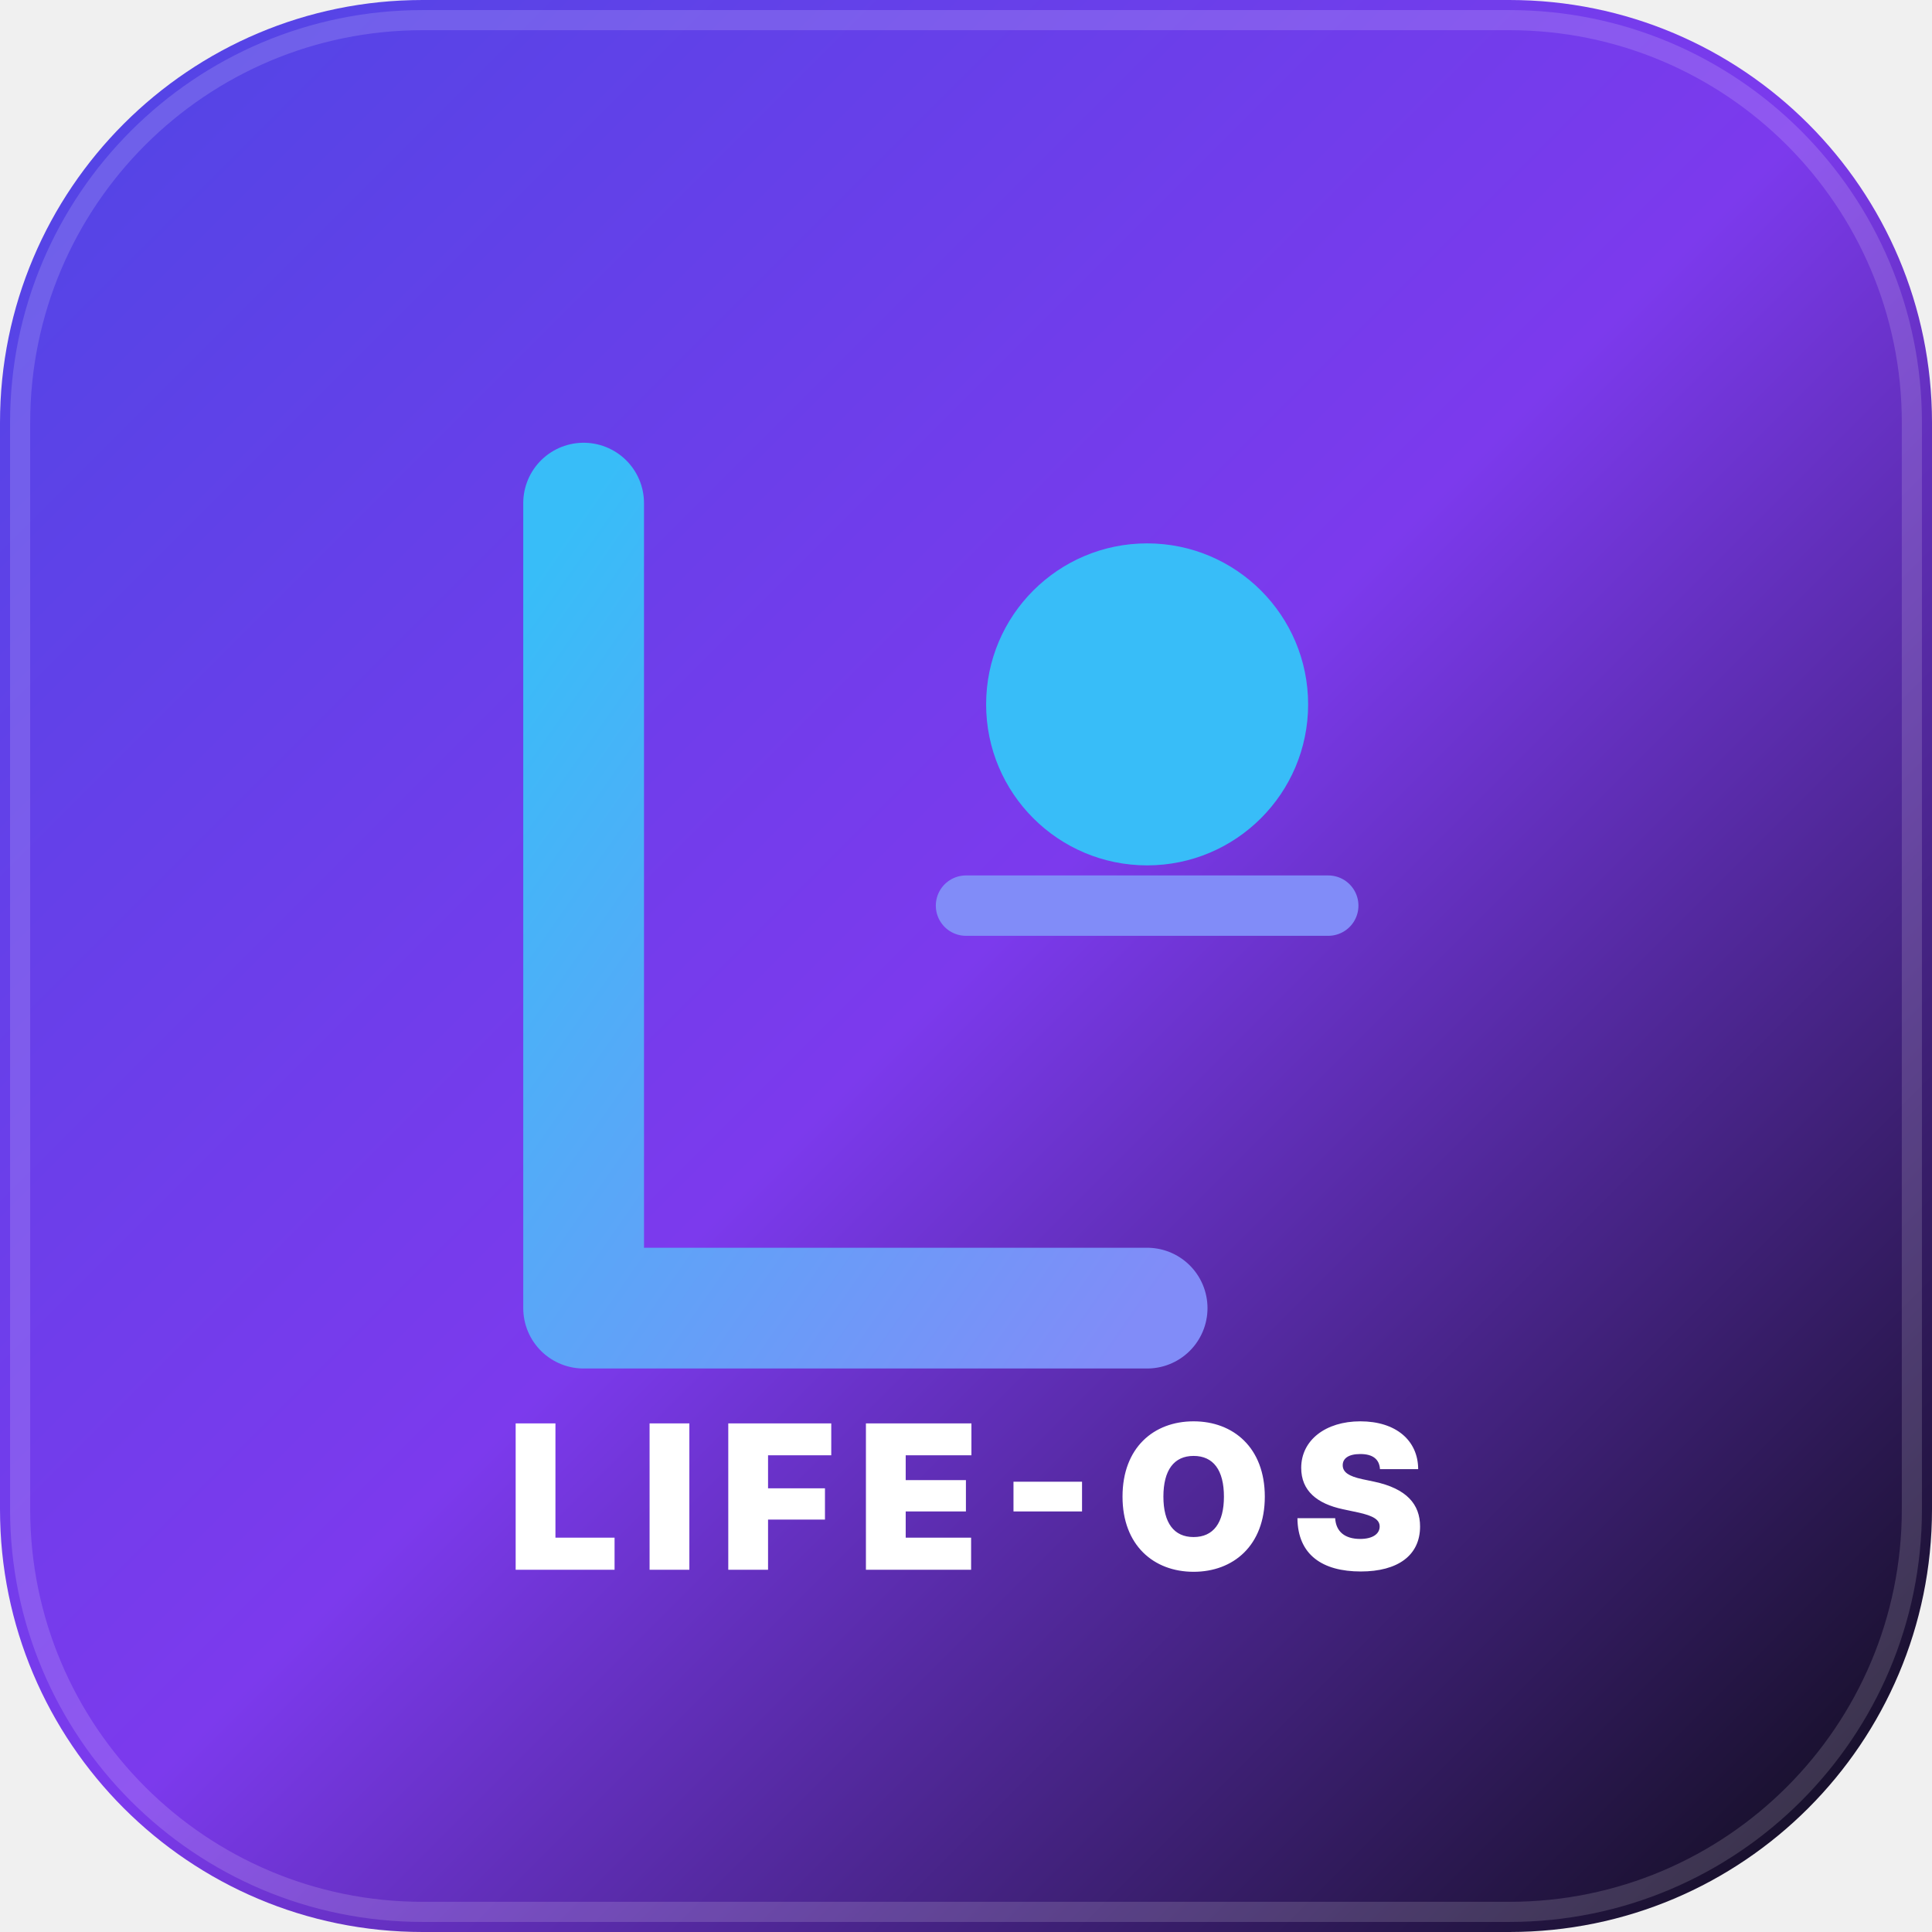
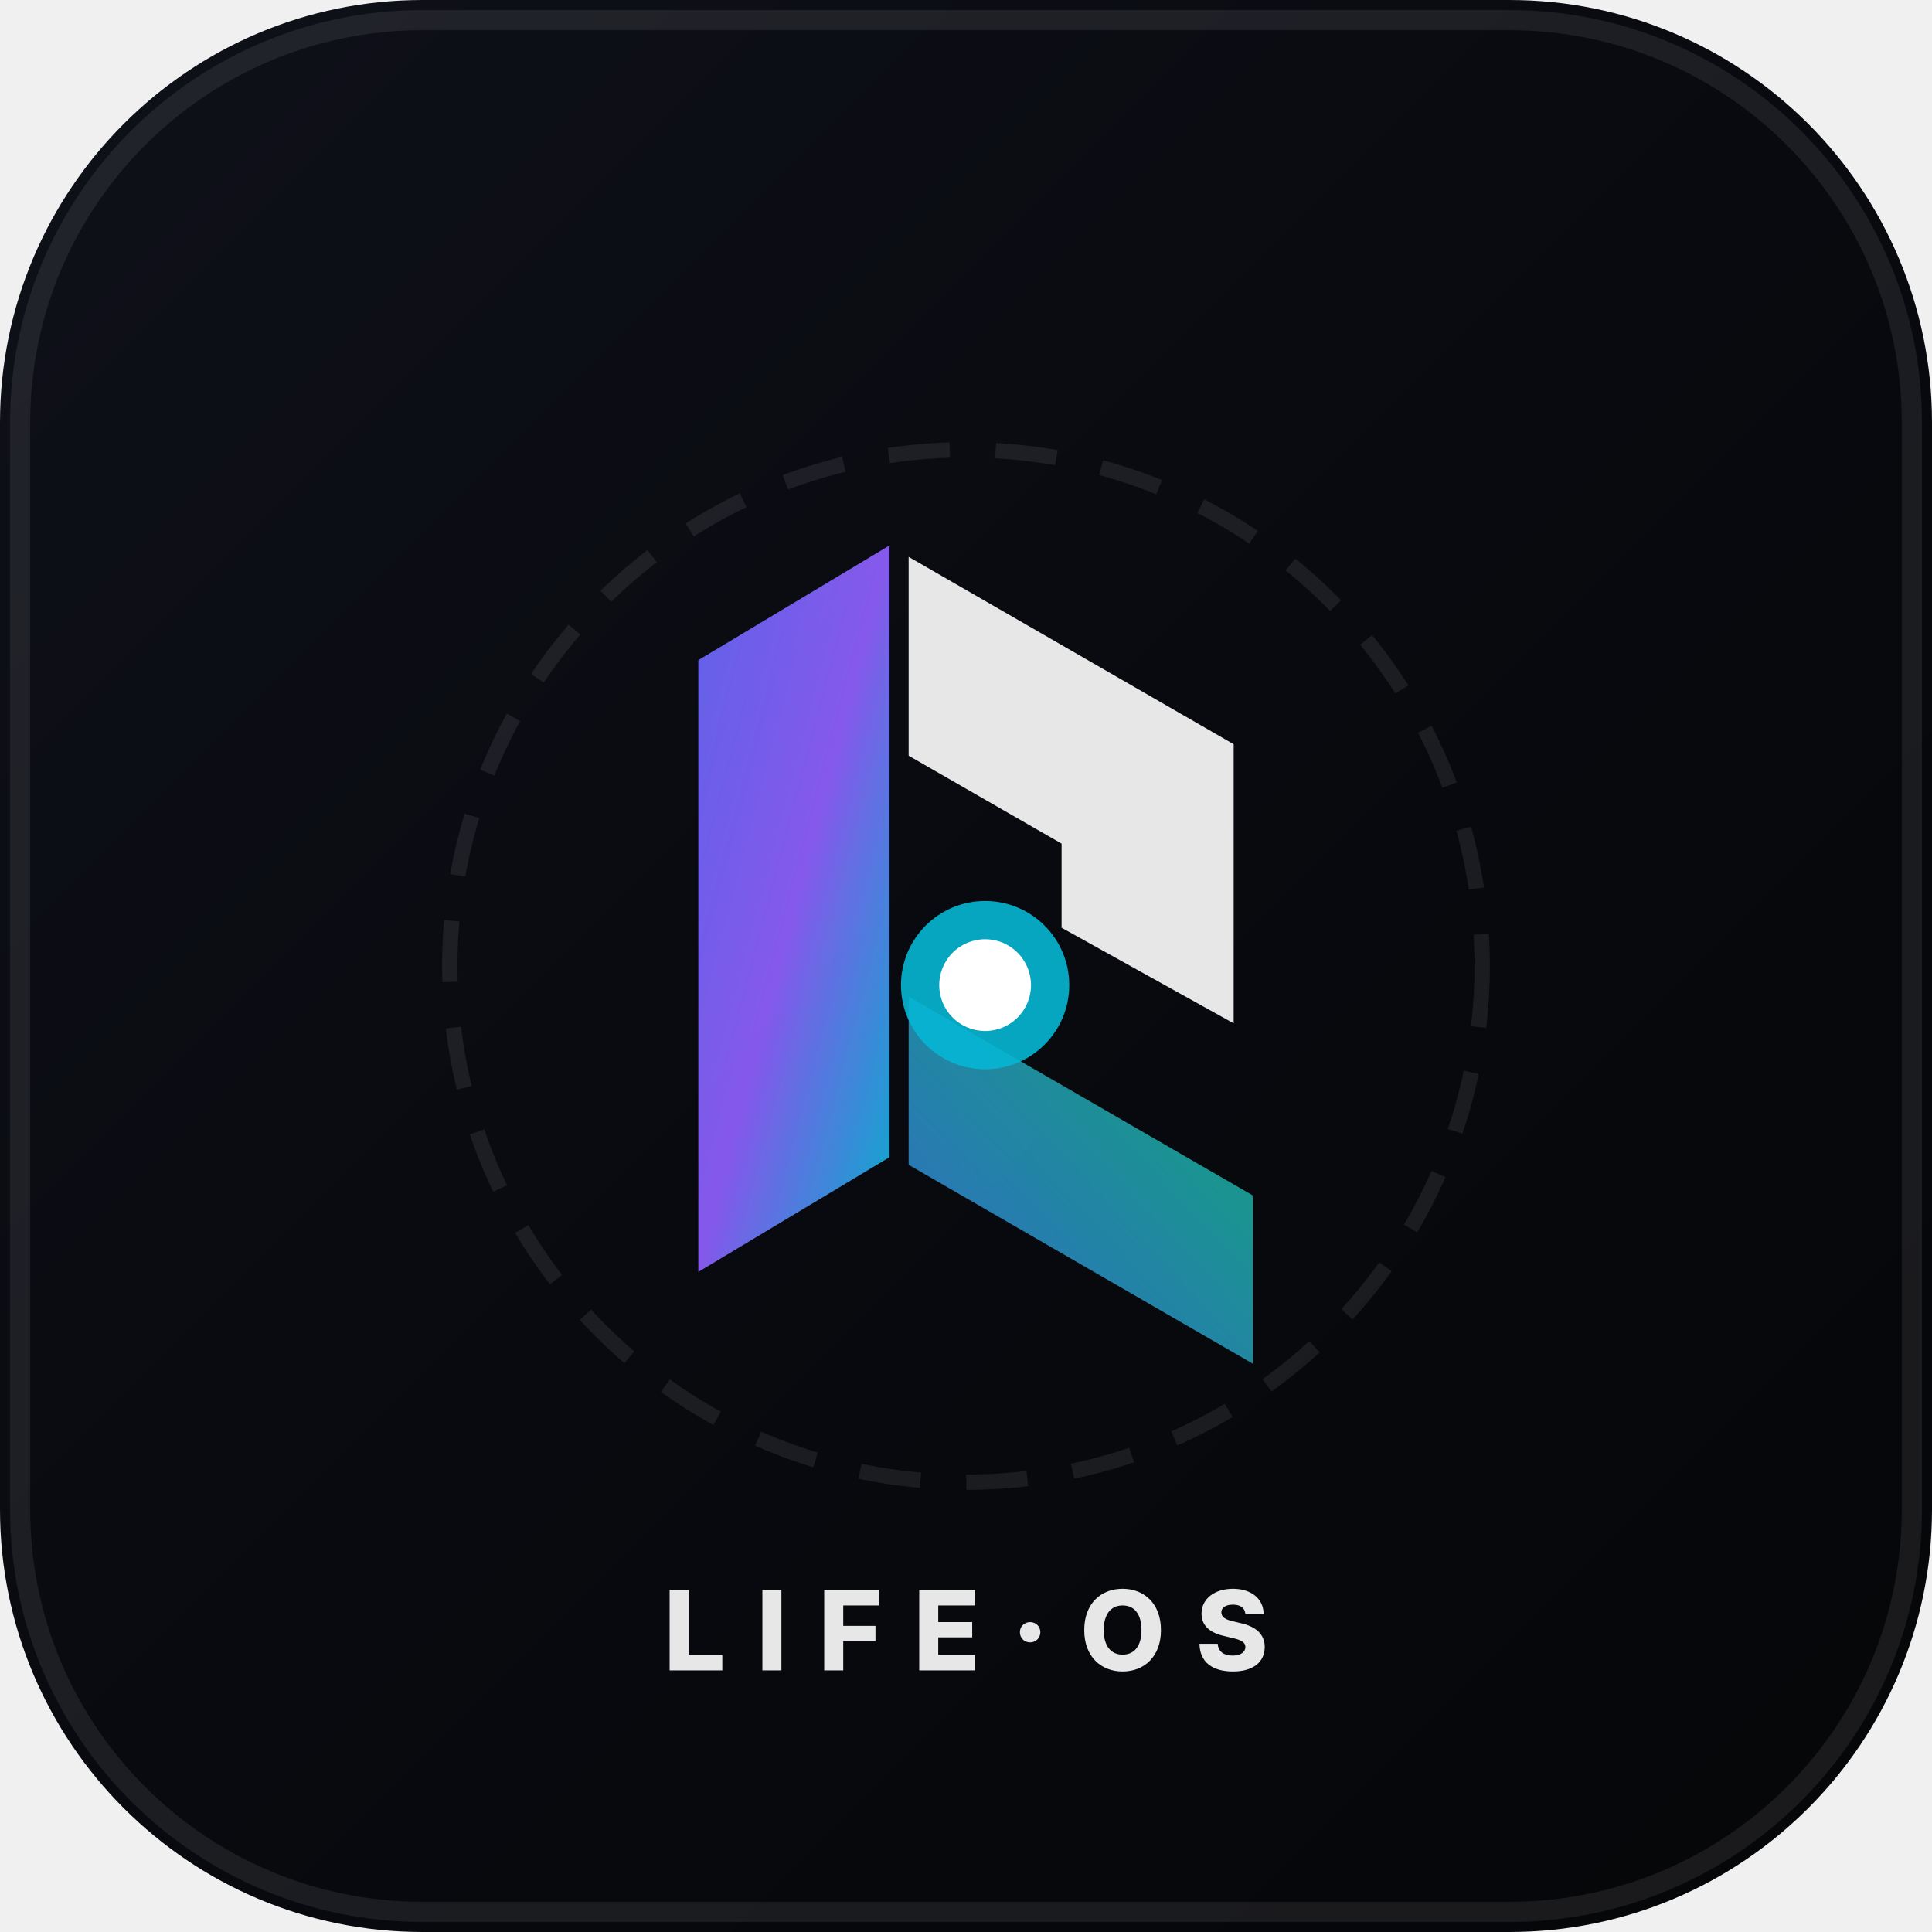
<svg xmlns="http://www.w3.org/2000/svg" viewBox="0 0 192 192" width="192" height="192">
  <defs>
-     <linearGradient id="bgGrad" x1="0%" y1="0%" x2="100%" y2="100%">
-       <stop offset="0%" stop-color="#4f46e5" />
-       <stop offset="50%" stop-color="#7c3aed" />
-       <stop offset="100%" stop-color="#090a0f" />
+     <linearGradient id="bgGrad192" x1="0%" y1="0%" x2="100%" y2="100%">
+       <stop offset="0%" stop-color="#0f111a" />
+       <stop offset="50%" stop-color="#090a0f" />
+       <stop offset="100%" stop-color="#050608" />
    </linearGradient>
-     <linearGradient id="iconGrad" x1="0%" y1="0%" x2="100%" y2="100%">
-       <stop offset="0%" stop-color="#38bdf8" />
-       <stop offset="100%" stop-color="#818cf8" />
+     <linearGradient id="neonCore192" x1="0%" y1="0%" x2="100%" y2="100%">
+       <stop offset="0%" stop-color="#6366f1" />
+       <stop offset="50%" stop-color="#8b5cf6" />
+       <stop offset="100%" stop-color="#06b6d4" />
+     </linearGradient>
+     <linearGradient id="glowAccent192" x1="0%" y1="100%" x2="100%" y2="0%">
+       <stop offset="0%" stop-color="#3b82f6" stop-opacity="0.8" />
+       <stop offset="100%" stop-color="#10b981" stop-opacity="0.9" />
    </linearGradient>
  </defs>
-   <rect width="192" height="192" rx="42" fill="url(#bgGrad)" />
-   <rect x="2" y="2" width="188" height="188" rx="40" fill="none" stroke="rgba(255,255,255,0.15)" stroke-width="2" />
-   <g transform="translate(46, 42)" stroke="url(#iconGrad)" stroke-width="12" stroke-linecap="round" stroke-linejoin="round" fill="none">
-     <path d="M12 8 L12 88 L68 88" />
-     <circle cx="68" cy="28" r="16" fill="#38bdf8" stroke="none" />
-     <path d="M50 48 L86 48" stroke="#818cf8" stroke-width="6" />
+   <rect width="192" height="192" rx="42" fill="url(#bgGrad192)" />
+   <rect x="2" y="2" width="188" height="188" rx="40" fill="none" stroke="rgba(255,255,255,0.08)" stroke-width="2" />
+   <g transform="translate(96, 96) scale(0.38)">
+     <circle cx="0" cy="0" r="135" fill="none" stroke="rgba(255, 255, 255, 0.08)" stroke-width="4" stroke-dasharray="16 12" />
+     <path d="M -70 -80 L -20 -110 L -20 50 L -70 80 Z" fill="url(#neonCore192)" opacity="0.95" />
+     <path d="M -15 52 L 75 104 L 75 60 L -15 8 Z" fill="url(#glowAccent192)" />
+     <path d="M -15 -107 L 70 -58 L 70 15 L 25 -10 L 25 -32 L -15 -55 Z" fill="#ffffff" opacity="0.9" />
+     <circle cx="5" cy="5" r="22" fill="#06b6d4" opacity="0.9" />
+     <circle cx="5" cy="5" r="12" fill="#ffffff" />
  </g>
-   <text x="96" y="156" font-family="-apple-system, BlinkMacSystemFont, sans-serif" font-size="20" font-weight="900" fill="#ffffff" text-anchor="middle" letter-spacing="2">LIFE-OS</text>
+   <text x="96" y="166" font-family="-apple-system, BlinkMacSystemFont, 'SF Pro Display', sans-serif" font-size="11" font-weight="800" fill="#ffffff" text-anchor="middle" letter-spacing="3" opacity="0.9">LIFE·OS</text>
</svg>
